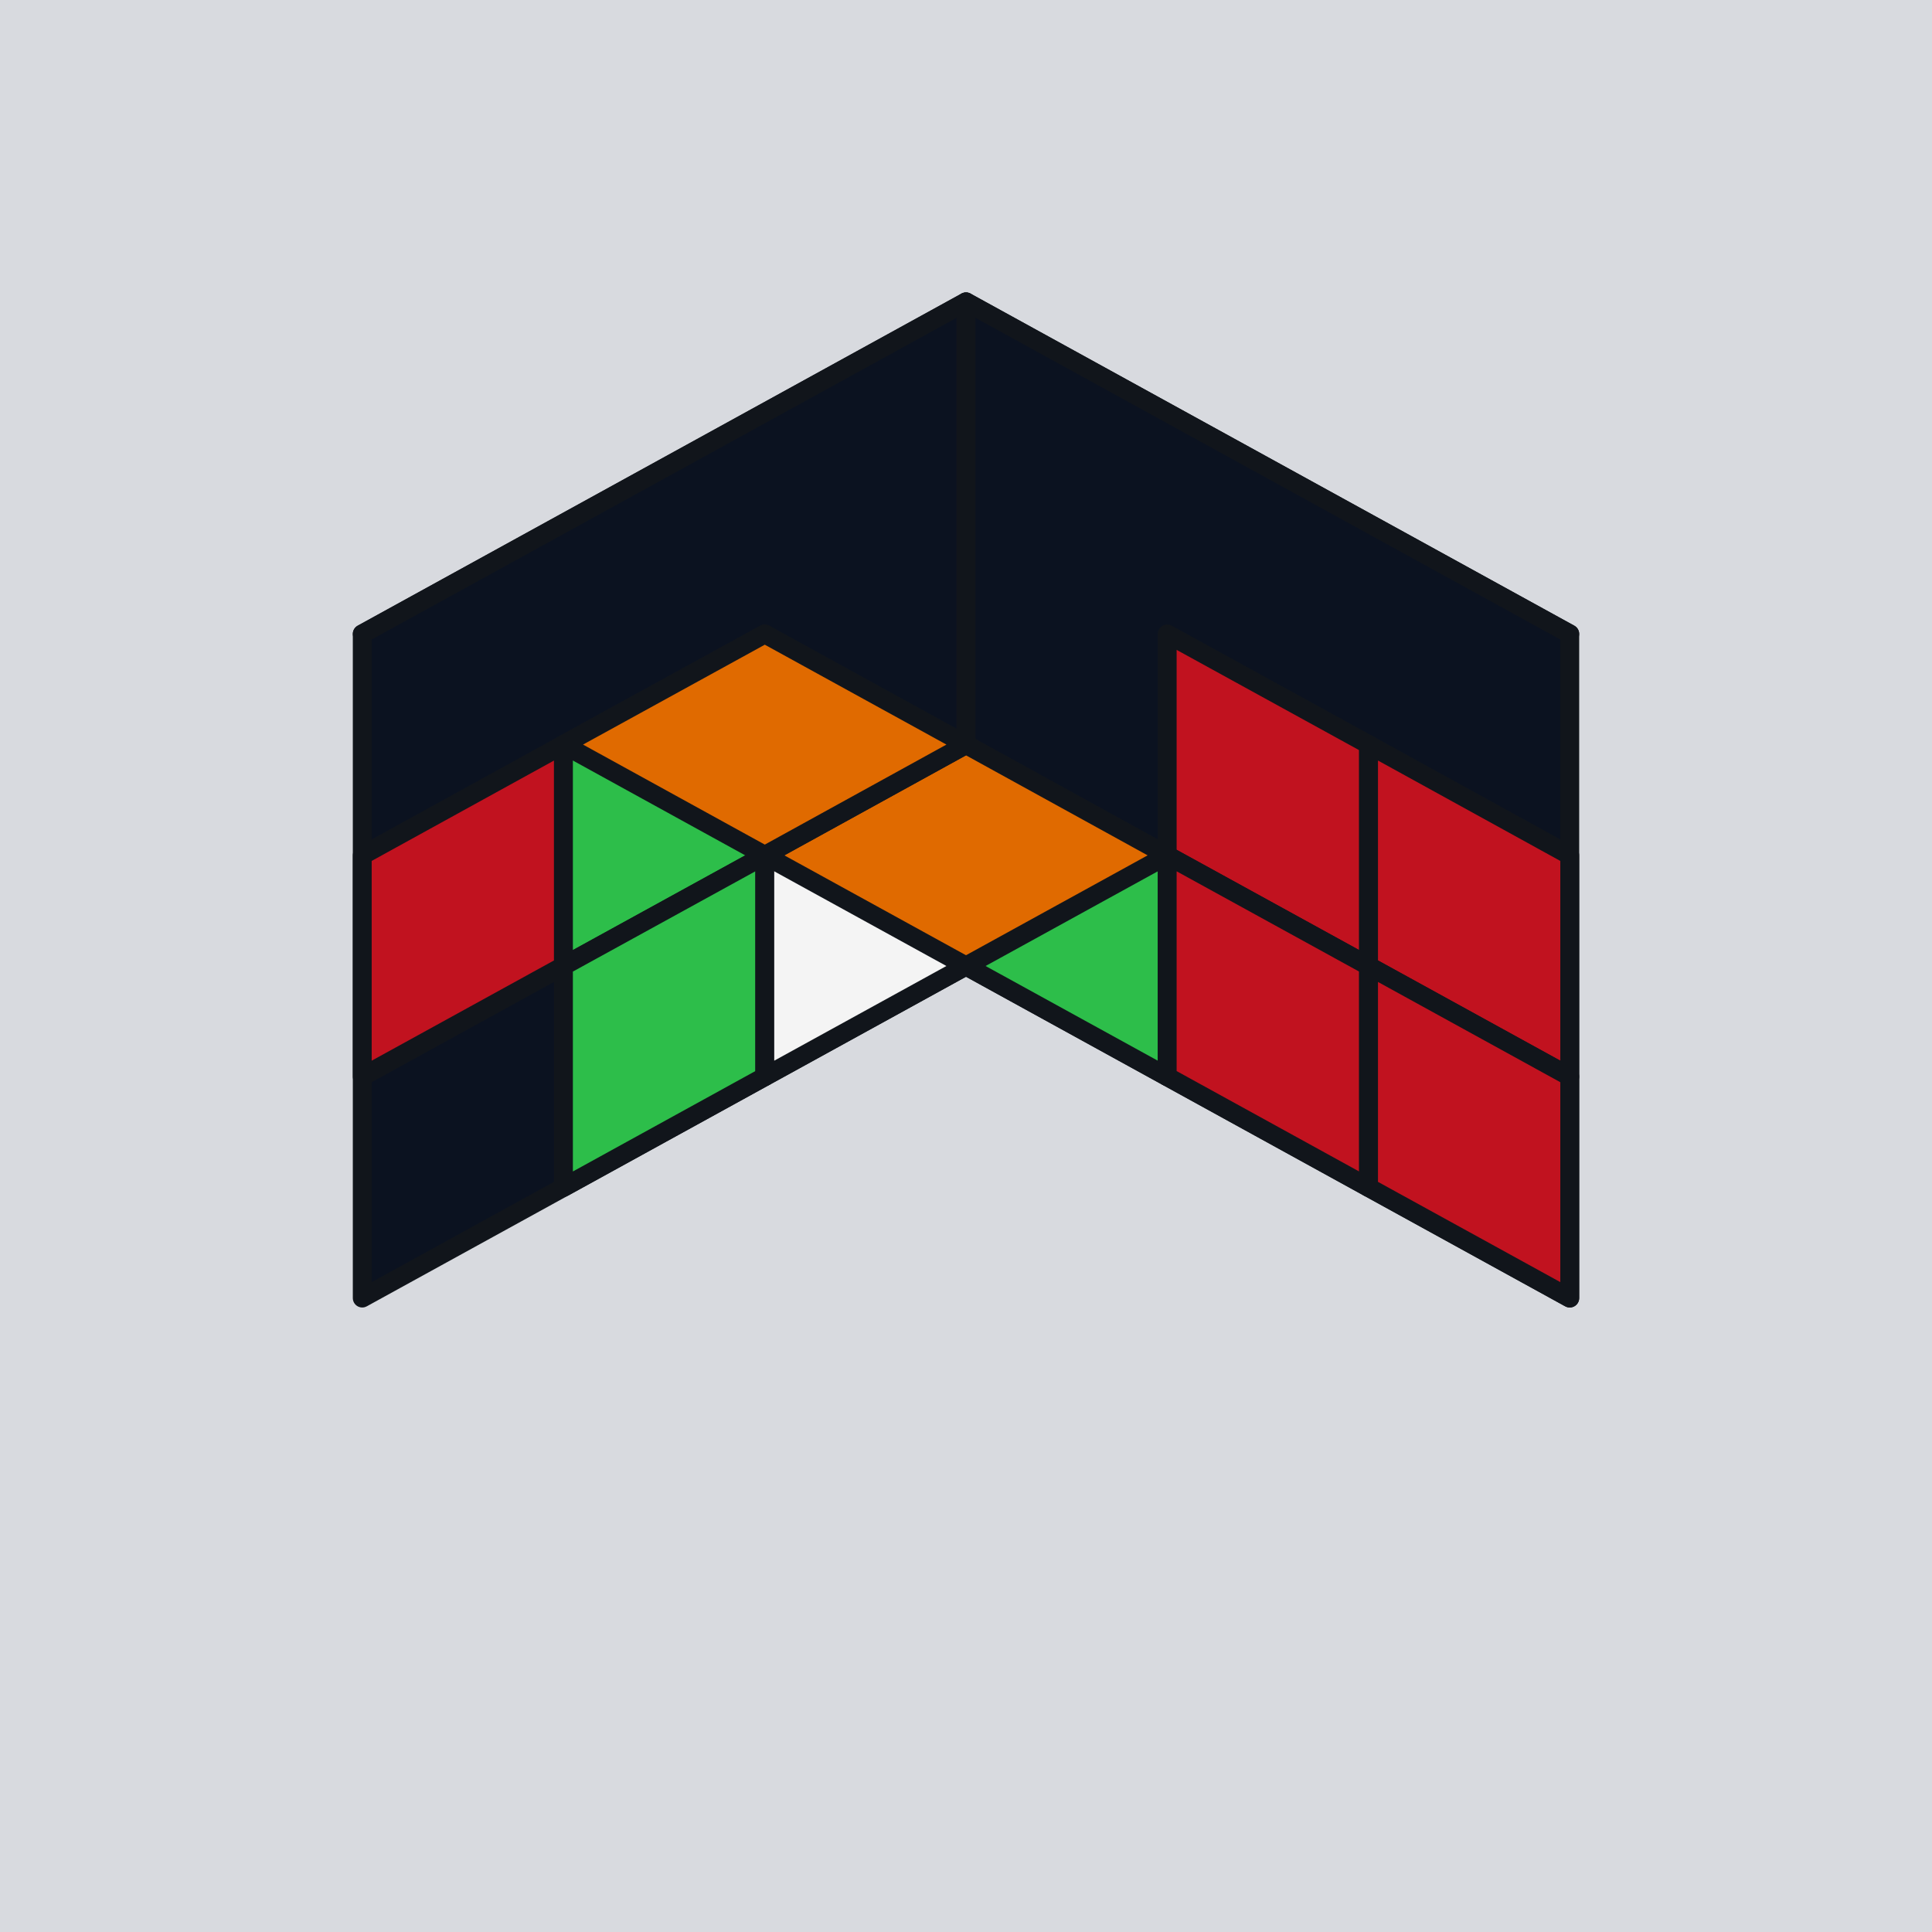
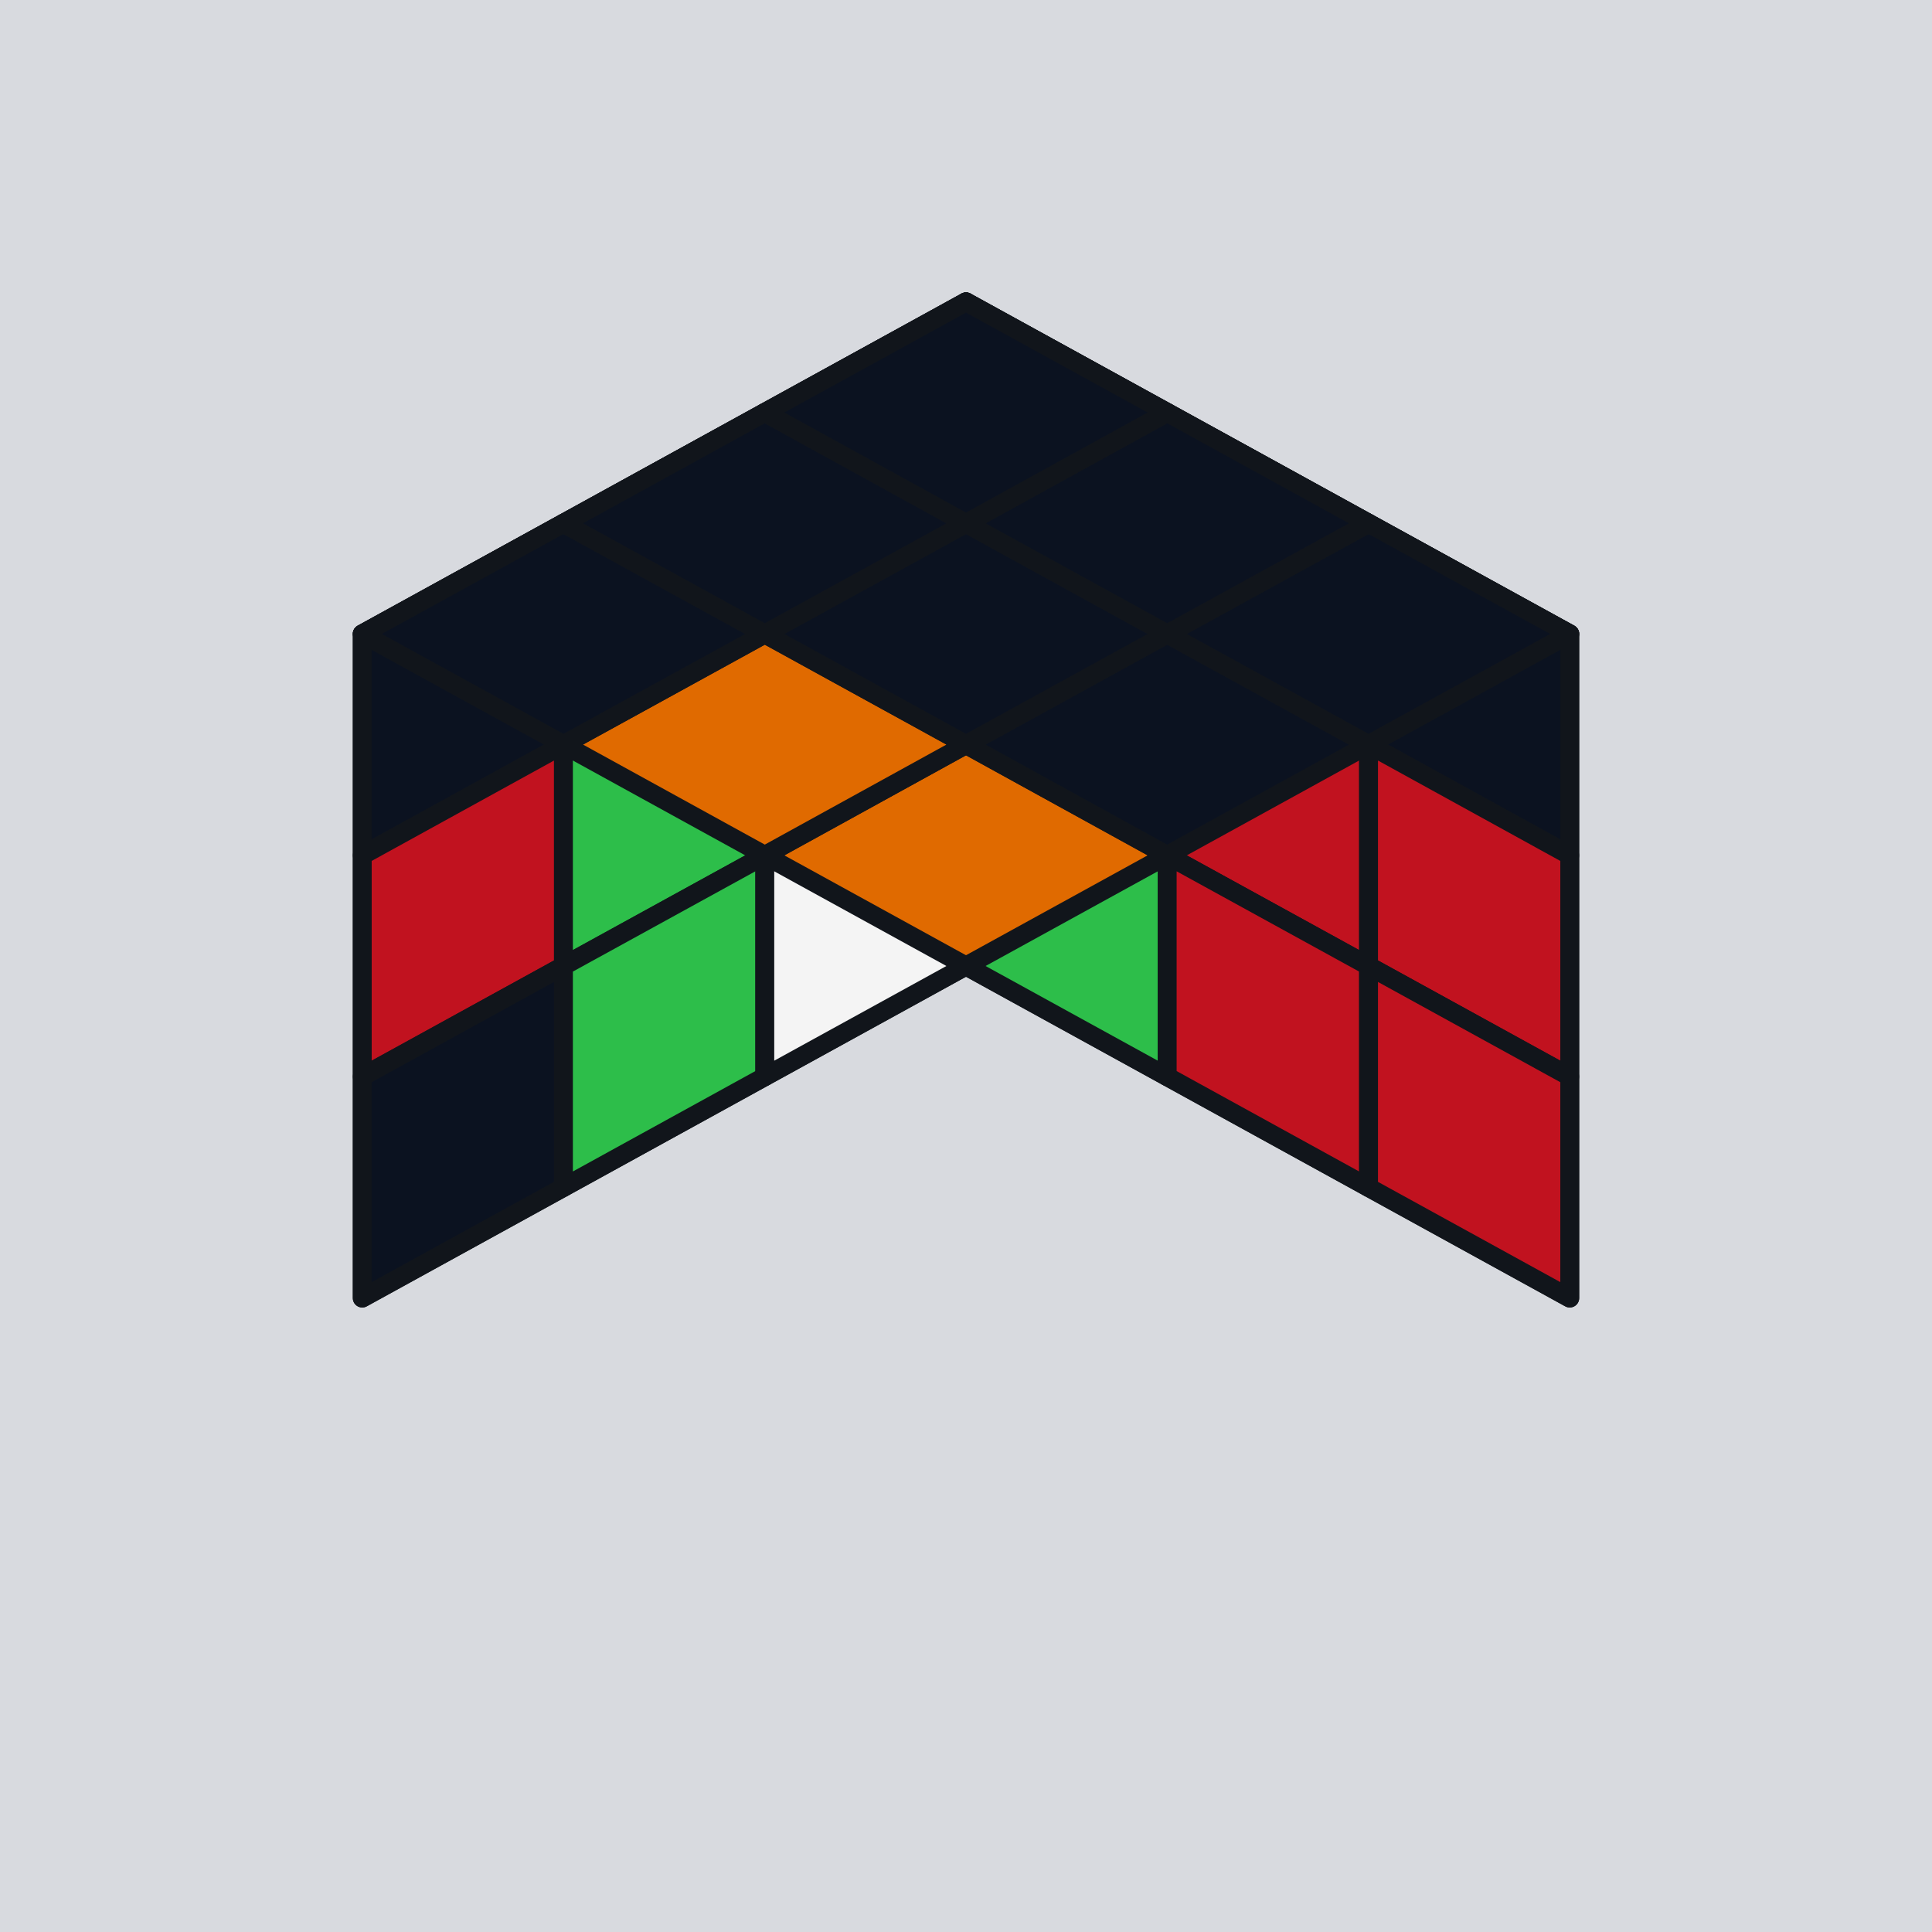
<svg xmlns="http://www.w3.org/2000/svg" viewBox="0 0 128 128">
  <rect x="0" y="0" width="128" height="128" fill="#D8DADF" />
  <polygon points="64.00,64.00 104.00,42.00 64.00,20.00 24.00,42.00" fill="#0B1220" stroke="#11151B" stroke-width="1.25" stroke-linejoin="round" />
  <polygon points="24.00,42.00 64.00,20.00 64.00,64.00 24.00,86.00" fill="#0B1220" stroke="#11151B" stroke-width="1.25" stroke-linejoin="round" />
  <polygon points="64.00,20.00 104.00,42.00 104.00,86.00 64.00,64.00" fill="#0B1220" stroke="#11151B" stroke-width="1.25" stroke-linejoin="round" />
+   <polygon points="24.00,42.00 37.33,34.67 37.33,49.33 24.00,56.67" fill="#0B1220" stroke="#11151B" stroke-width="1.25" stroke-linejoin="round" />
+   <polygon points="37.33,34.67 50.67,27.33 50.67,42.00 37.33,49.33" fill="#0B1220" stroke="#11151B" stroke-width="1.25" stroke-linejoin="round" />
+   <polygon points="50.67,27.33 64.00,20.00 64.00,34.67 50.67,42.00" fill="#0B1220" stroke="#11151B" stroke-width="1.25" stroke-linejoin="round" />
  <polygon points="24.00,56.67 37.33,49.33 37.33,64.00 24.00,71.33" fill="#C1121F" stroke="#11151B" stroke-width="1.25" stroke-linejoin="round" />
  <polygon points="37.33,49.33 50.67,42.00 50.67,56.67 37.33,64.00" fill="#2DBE4A" stroke="#11151B" stroke-width="1.25" stroke-linejoin="round" />
+   <polygon points="50.67,42.00 64.00,34.67 64.00,49.33 50.67,56.67" fill="#0B1220" stroke="#11151B" stroke-width="1.25" stroke-linejoin="round" />
+   <polygon points="24.00,71.33 37.33,64.00 37.33,78.67 24.00,86.00" fill="#0B1220" stroke="#11151B" stroke-width="1.25" stroke-linejoin="round" />
  <polygon points="37.33,64.00 50.67,56.67 50.67,71.33 37.33,78.67" fill="#2DBE4A" stroke="#11151B" stroke-width="1.25" stroke-linejoin="round" />
  <polygon points="50.67,56.67 64.00,49.33 64.00,64.00 50.67,71.33" fill="#F4F4F4" stroke="#11151B" stroke-width="1.25" stroke-linejoin="round" />
+   <polygon points="64.00,20.00 77.33,27.33 77.33,42.00 64.00,34.67" fill="#0B1220" stroke="#11151B" stroke-width="1.25" stroke-linejoin="round" />
+   <polygon points="77.33,27.33 90.67,34.67 90.67,49.33 77.33,42.00" fill="#0B1220" stroke="#11151B" stroke-width="1.25" stroke-linejoin="round" />
+   <polygon points="90.67,34.67 104.00,42.00 104.00,56.67 90.67,49.33" fill="#0B1220" stroke="#11151B" stroke-width="1.25" stroke-linejoin="round" />
+   <polygon points="64.00,34.67 77.33,42.00 77.33,56.67 64.00,49.33" fill="#0B1220" stroke="#11151B" stroke-width="1.25" stroke-linejoin="round" />
  <polygon points="77.33,42.00 90.67,49.33 90.67,64.00 77.33,56.67" fill="#C1121F" stroke="#11151B" stroke-width="1.25" stroke-linejoin="round" />
  <polygon points="90.67,49.33 104.00,56.67 104.00,71.33 90.67,64.00" fill="#C1121F" stroke="#11151B" stroke-width="1.25" stroke-linejoin="round" />
  <polygon points="64.00,49.33 77.33,56.67 77.33,71.33 64.00,64.00" fill="#2DBE4A" stroke="#11151B" stroke-width="1.25" stroke-linejoin="round" />
  <polygon points="77.33,56.67 90.67,64.00 90.67,78.67 77.33,71.33" fill="#C1121F" stroke="#11151B" stroke-width="1.25" stroke-linejoin="round" />
  <polygon points="90.67,64.00 104.00,71.33 104.00,86.00 90.67,78.67" fill="#C1121F" stroke="#11151B" stroke-width="1.25" stroke-linejoin="round" />
  <polygon points="64.00,64.00 77.33,56.67 64.00,49.33 50.67,56.67" fill="#E06A00" stroke="#11151B" stroke-width="1.25" stroke-linejoin="round" />
+   <polygon points="77.33,56.67 90.67,49.33 77.33,42.00 64.00,49.33" fill="#0B1220" stroke="#11151B" stroke-width="1.25" stroke-linejoin="round" />
+   <polygon points="90.67,49.33 104.00,42.00 90.67,34.67 77.33,42.00" fill="#0B1220" stroke="#11151B" stroke-width="1.25" stroke-linejoin="round" />
  <polygon points="50.67,56.67 64.00,49.33 50.67,42.00 37.33,49.33" fill="#E06A00" stroke="#11151B" stroke-width="1.25" stroke-linejoin="round" />
+   <polygon points="64.00,49.33 77.33,42.00 64.00,34.67 50.67,42.00" fill="#0B1220" stroke="#11151B" stroke-width="1.25" stroke-linejoin="round" />
+   <polygon points="77.33,42.00 90.67,34.67 77.33,27.33 64.00,34.67" fill="#0B1220" stroke="#11151B" stroke-width="1.25" stroke-linejoin="round" />
+   <polygon points="37.33,49.33 50.67,42.00 37.33,34.67 24.00,42.00" fill="#0B1220" stroke="#11151B" stroke-width="1.25" stroke-linejoin="round" />
+   <polygon points="50.67,42.00 64.00,34.67 50.67,27.33 37.33,34.67" fill="#0B1220" stroke="#11151B" stroke-width="1.25" stroke-linejoin="round" />
+   <polygon points="64.00,34.67 77.33,27.33 64.00,20.00 50.67,27.33" fill="#0B1220" stroke="#11151B" stroke-width="1.25" stroke-linejoin="round" />
</svg>
